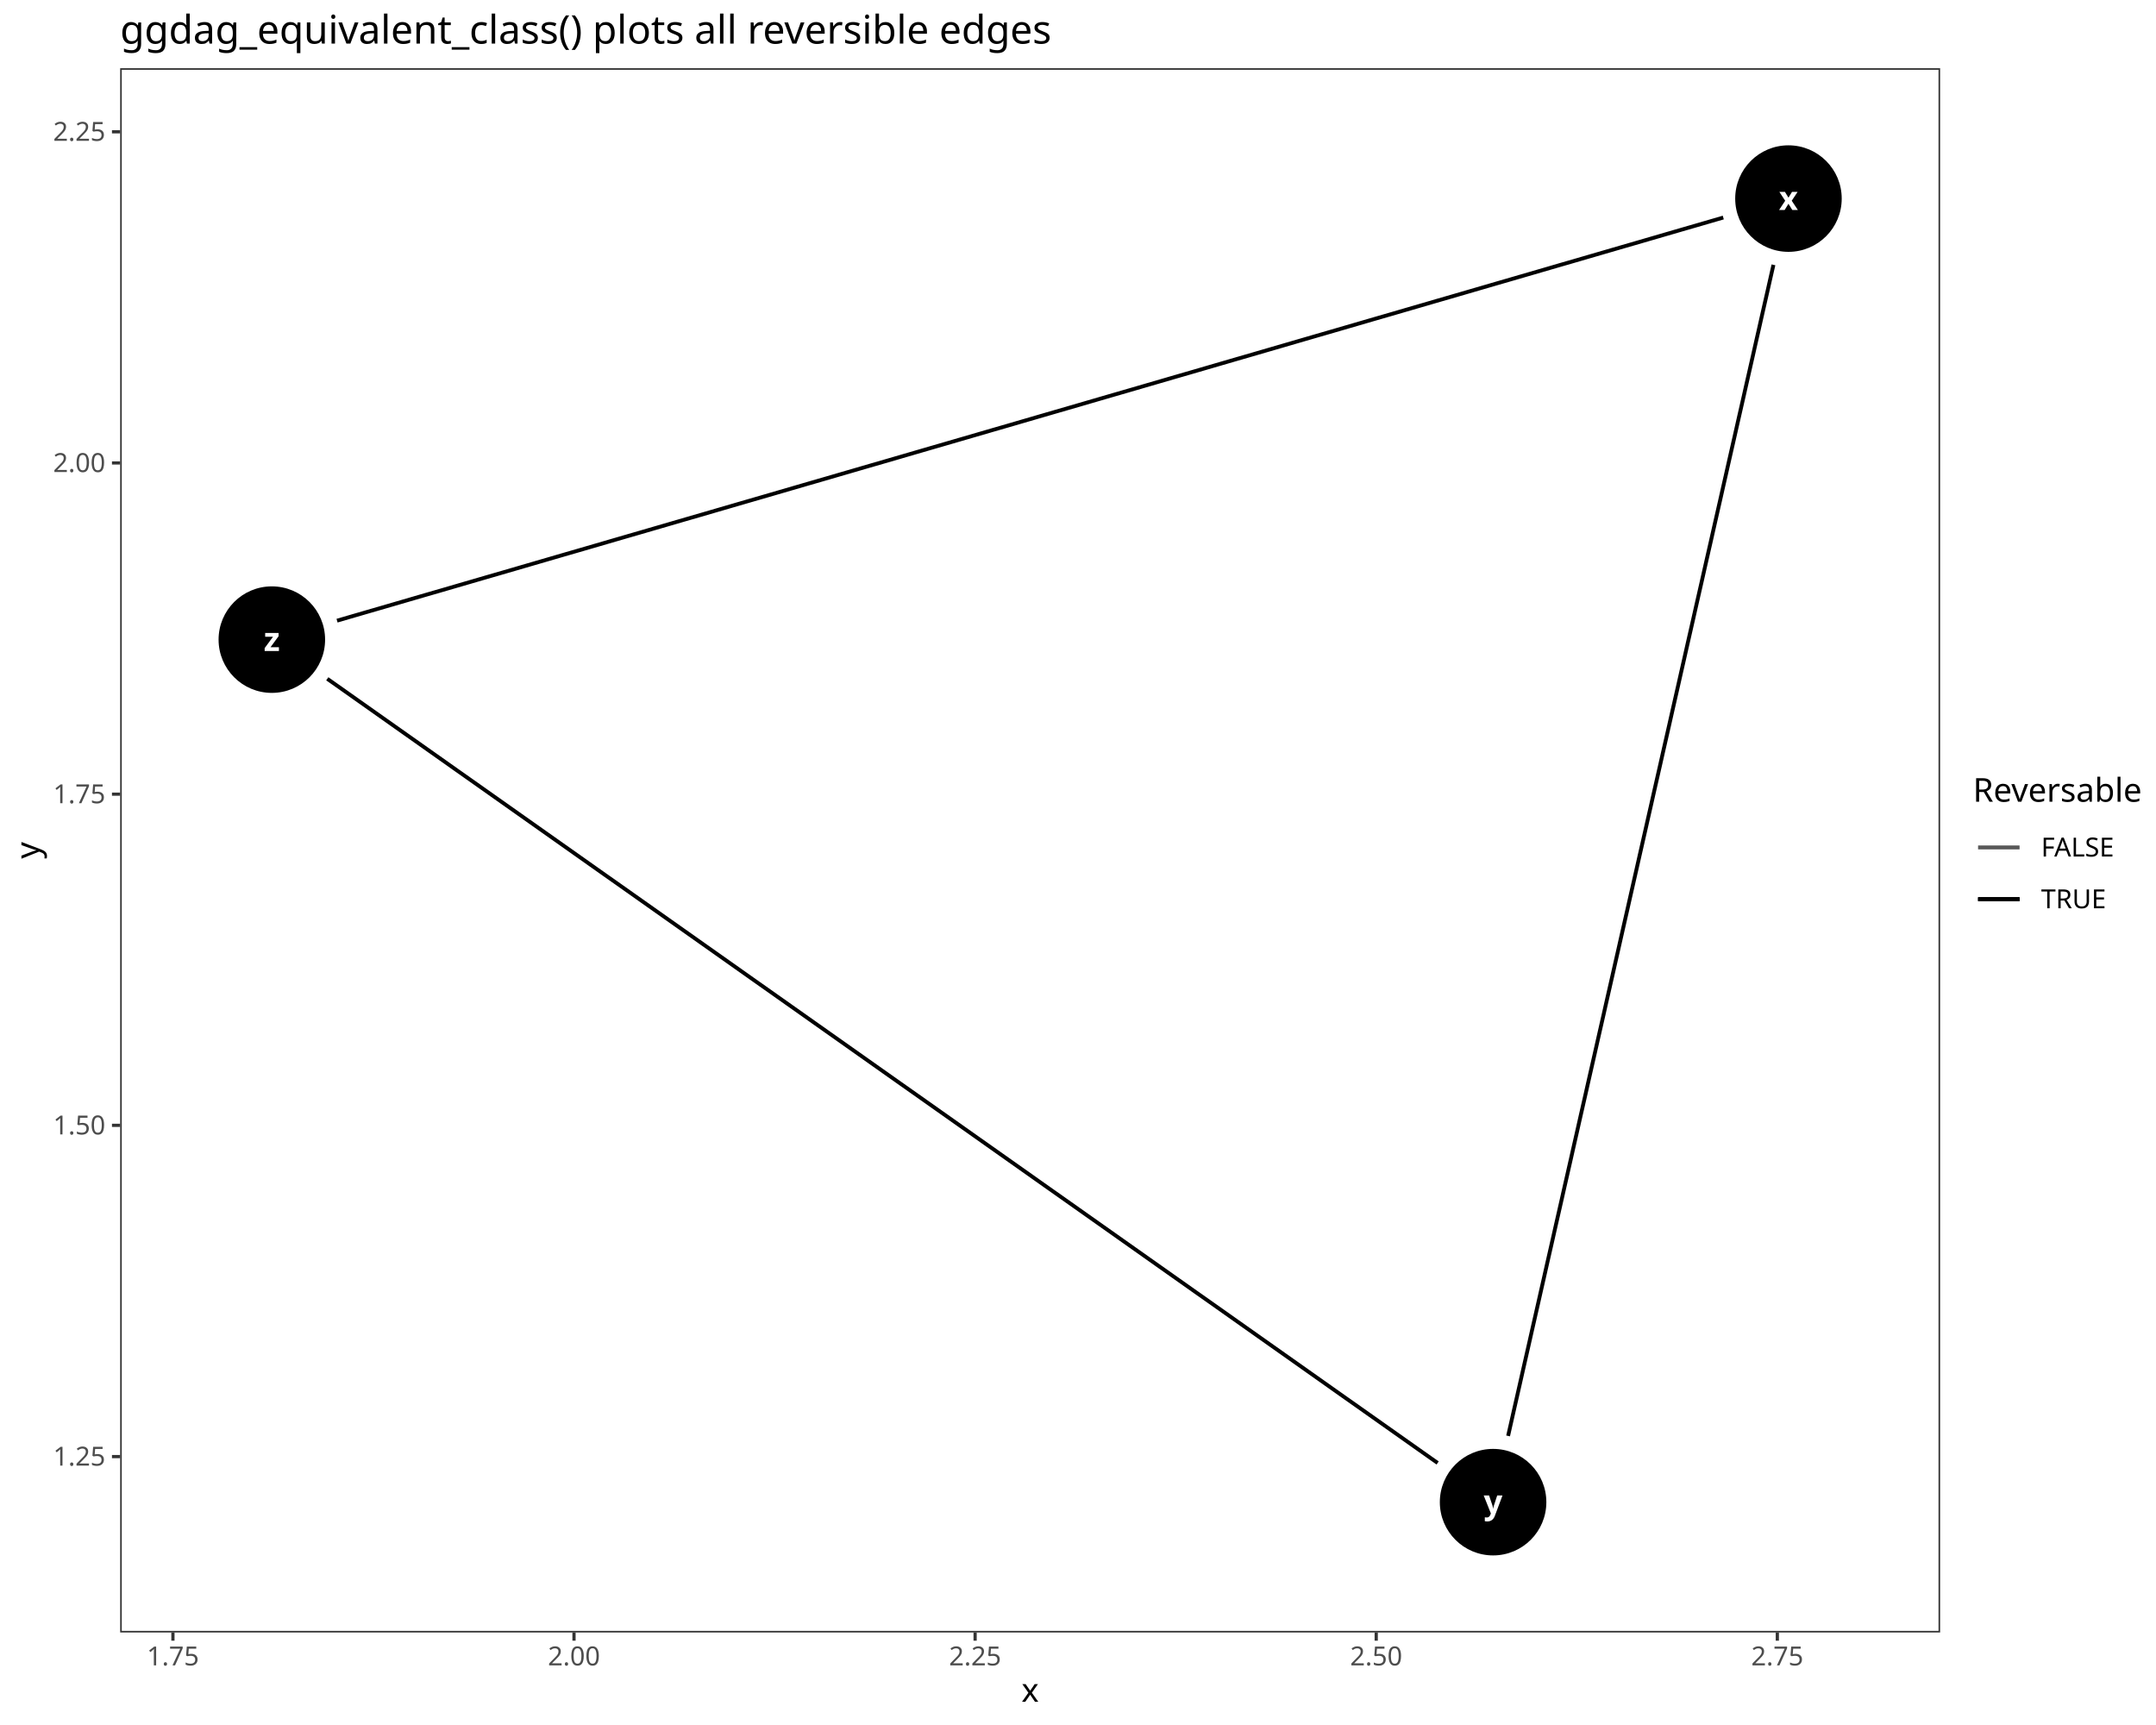
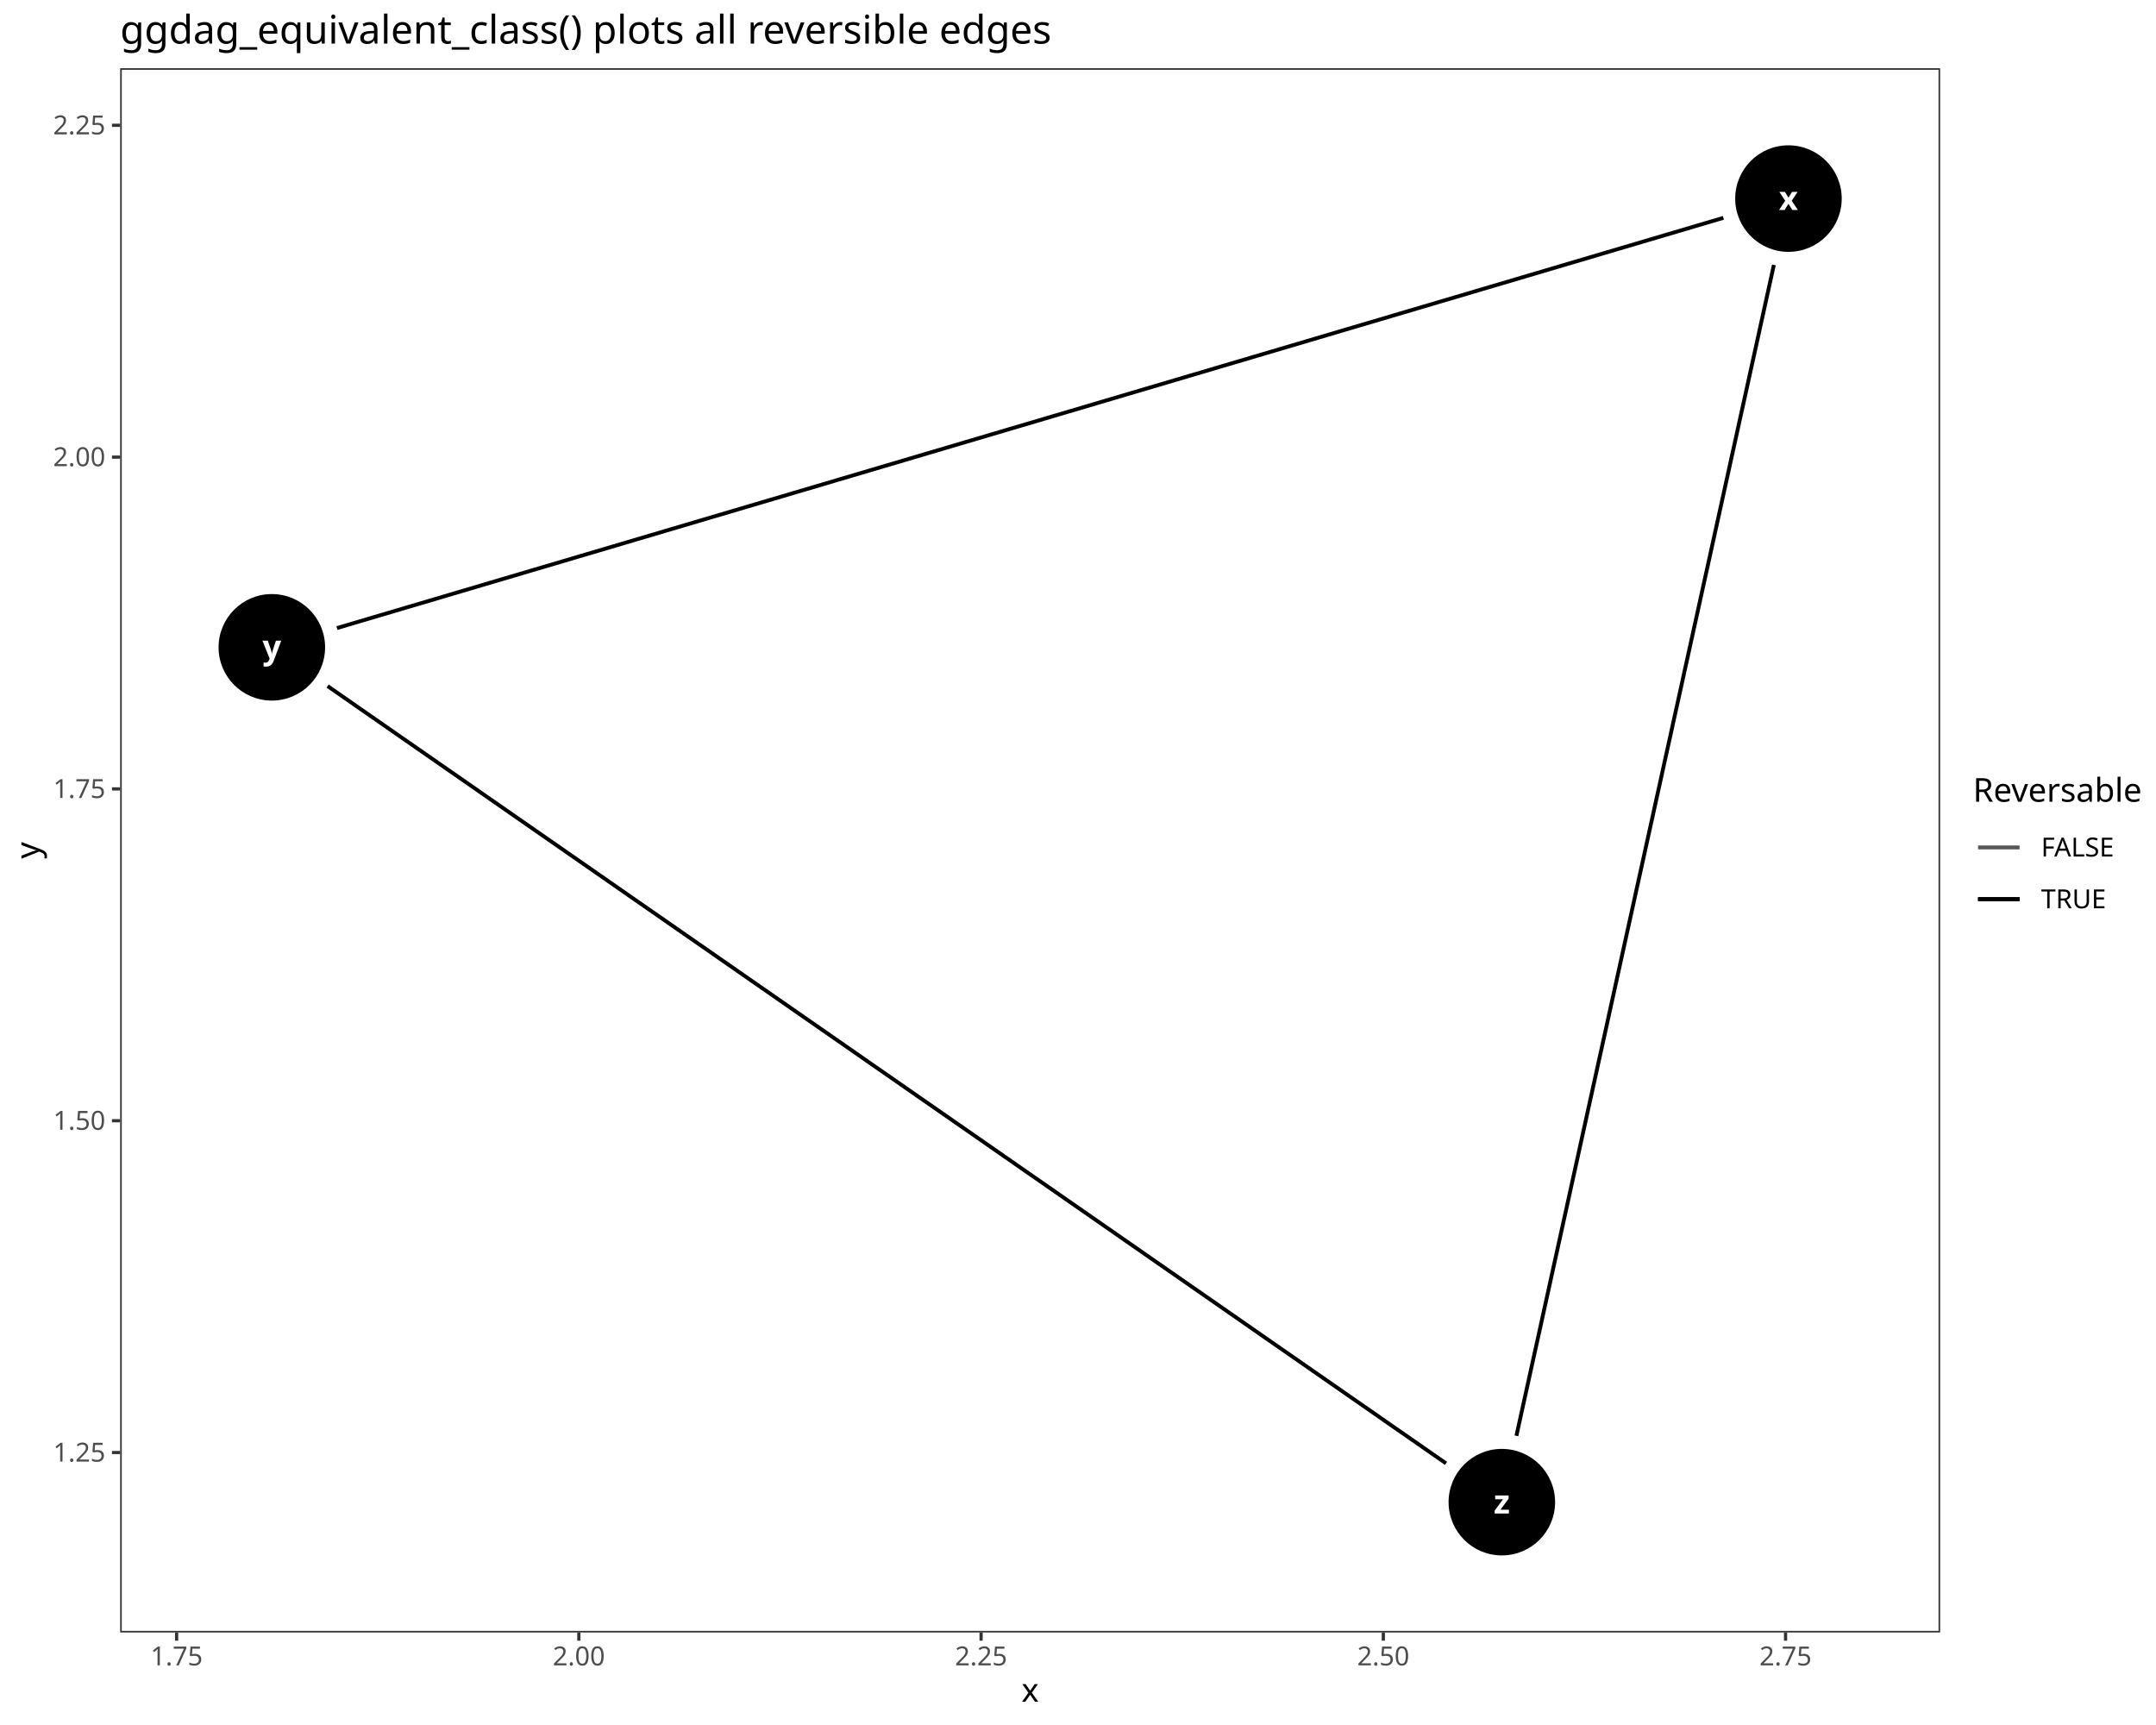
<svg xmlns="http://www.w3.org/2000/svg" class="svglite" data-engine-version="2.0" width="720.00pt" height="576.00pt" viewBox="0 0 720.00 576.00">
  <defs>
    <style type="text/css">
    .svglite line, .svglite polyline, .svglite polygon, .svglite path, .svglite rect, .svglite circle {
      fill: none;
      stroke: #000000;
      stroke-linecap: round;
      stroke-linejoin: round;
      stroke-miterlimit: 10.00;
    }
  </style>
  </defs>
  <rect width="100%" height="100%" style="stroke: none; fill: #FFFFFF;" />
  <defs>
    <clipPath id="cpMC4wMHw3MjAuMDB8MC4wMHw1NzYuMDA=">
      <rect x="0.00" y="0.00" width="720.00" height="576.00" />
    </clipPath>
  </defs>
  <g clip-path="url(#cpMC4wMHw3MjAuMDB8MC4wMHw1NzYuMDA=)">
    <rect x="0.00" y="0.00" width="720.00" height="576.00" style="stroke-width: 1.07; stroke: #FFFFFF; fill: #FFFFFF;" />
  </g>
  <defs>
    <clipPath id="cpNDAuMTN8NjQ3LjkxfDIyLjc4fDU0NS4xMQ==">
      <rect x="40.13" y="22.78" width="607.78" height="522.33" />
    </clipPath>
  </defs>
  <g clip-path="url(#cpNDAuMTN8NjQ3LjkxfDIyLjc4fDU0NS4xMQ==)">
    <rect x="40.13" y="22.78" width="607.78" height="522.33" style="stroke-width: 1.07; stroke: none; fill: #FFFFFF;" />
-     <polyline points="592.25,88.43 591.28,92.69 590.29,97.09 589.29,101.48 588.29,105.88 587.30,110.28 586.30,114.67 585.31,119.07 584.31,123.47 583.31,127.86 582.32,132.26 581.32,136.66 580.32,141.05 579.33,145.45 578.33,149.85 577.33,154.25 576.34,158.64 575.34,163.04 574.35,167.44 573.35,171.83 572.35,176.23 571.36,180.63 570.36,185.02 569.36,189.42 568.37,193.82 567.37,198.21 566.37,202.61 565.38,207.01 564.38,211.40 563.38,215.80 562.39,220.20 561.39,224.59 560.40,228.99 559.40,233.39 558.40,237.78 557.41,242.18 556.41,246.58 555.41,250.97 554.42,255.37 553.42,259.77 552.42,264.16 551.43,268.56 550.43,272.96 549.44,277.35 548.44,281.75 547.44,286.15 546.45,290.54 545.45,294.94 544.45,299.34 543.46,303.73 542.46,308.13 541.46,312.53 540.47,316.92 539.47,321.32 538.48,325.72 537.48,330.11 536.48,334.51 535.49,338.91 534.49,343.30 533.49,347.70 532.50,352.10 531.50,356.49 530.50,360.89 529.51,365.29 528.51,369.68 527.51,374.08 526.52,378.48 525.52,382.87 524.53,387.27 523.53,391.67 522.53,396.06 521.54,400.46 520.54,404.86 519.54,409.25 518.55,413.65 517.55,418.05 516.55,422.44 515.56,426.84 514.56,431.24 513.57,435.63 512.57,440.03 511.57,444.43 510.58,448.82 509.58,453.22 508.58,457.62 507.59,462.01 506.59,466.41 505.59,470.81 504.60,475.20 503.63,479.47 " style="stroke-width: 1.28; stroke-linecap: butt;" />
-     <polyline points="112.56,207.25 116.36,206.14 121.48,204.65 126.59,203.17 131.71,201.68 136.82,200.19 141.94,198.70 147.06,197.22 152.17,195.73 157.29,194.24 162.40,192.75 167.52,191.27 172.64,189.78 177.75,188.29 182.87,186.80 187.98,185.31 193.10,183.83 198.22,182.34 203.33,180.85 208.45,179.36 213.56,177.88 218.68,176.39 223.80,174.90 228.91,173.41 234.03,171.93 239.14,170.44 244.26,168.95 249.38,167.46 254.49,165.98 259.61,164.49 264.72,163.00 269.84,161.51 274.96,160.03 280.07,158.54 285.19,157.05 290.30,155.56 295.42,154.08 300.54,152.59 305.65,151.10 310.77,149.61 315.88,148.13 321.00,146.64 326.12,145.15 331.23,143.66 336.35,142.18 341.46,140.69 346.58,139.20 351.70,137.71 356.81,136.23 361.93,134.74 367.04,133.25 372.16,131.76 377.28,130.28 382.39,128.79 387.51,127.30 392.62,125.81 397.74,124.33 402.86,122.84 407.97,121.35 413.09,119.86 418.20,118.38 423.32,116.89 428.44,115.40 433.55,113.91 438.67,112.42 443.78,110.94 448.90,109.45 454.02,107.96 459.13,106.47 464.25,104.99 469.36,103.50 474.48,102.01 479.59,100.52 484.71,99.04 489.83,97.55 494.94,96.06 500.06,94.57 505.17,93.09 510.29,91.60 515.41,90.11 520.52,88.62 525.64,87.14 530.75,85.65 535.87,84.16 540.99,82.67 546.10,81.19 551.22,79.70 556.33,78.21 561.45,76.72 566.57,75.24 571.68,73.75 575.49,72.64 " style="stroke-width: 1.28; stroke-linecap: butt;" />
-     <polyline points="109.30,226.66 111.38,228.12 115.50,231.03 119.62,233.94 123.74,236.85 127.86,239.76 131.98,242.67 136.10,245.58 140.22,248.49 144.34,251.40 148.46,254.31 152.57,257.22 156.69,260.12 160.81,263.03 164.93,265.94 169.05,268.85 173.17,271.76 177.29,274.67 181.41,277.58 185.53,280.49 189.65,283.40 193.77,286.31 197.89,289.22 202.01,292.13 206.13,295.03 210.25,297.94 214.37,300.85 218.49,303.76 222.61,306.67 226.73,309.58 230.85,312.49 234.97,315.40 239.09,318.31 243.21,321.22 247.33,324.13 251.44,327.04 255.56,329.94 259.68,332.85 263.80,335.76 267.92,338.67 272.04,341.58 276.16,344.49 280.28,347.40 284.40,350.31 288.52,353.22 292.64,356.13 296.76,359.04 300.88,361.95 305.00,364.85 309.12,367.76 313.24,370.67 317.36,373.58 321.48,376.49 325.60,379.40 329.72,382.31 333.84,385.22 337.96,388.13 342.08,391.04 346.20,393.95 350.31,396.86 354.43,399.76 358.55,402.67 362.67,405.58 366.79,408.49 370.91,411.40 375.03,414.31 379.15,417.22 383.27,420.13 387.39,423.04 391.51,425.95 395.63,428.86 399.75,431.77 403.87,434.67 407.99,437.58 412.11,440.49 416.23,443.40 420.35,446.31 424.47,449.22 428.59,452.13 432.71,455.04 436.83,457.95 440.95,460.86 445.06,463.77 449.18,466.68 453.30,469.58 457.42,472.49 461.54,475.40 465.66,478.31 469.78,481.22 473.90,484.13 478.02,487.04 480.10,488.50 " style="stroke-width: 1.28; stroke-linecap: butt;" />
+     <polyline points="575.52,72.74 571.68,73.88 566.57,75.39 561.45,76.91 556.33,78.42 551.22,79.93 546.10,81.45 540.99,82.96 535.87,84.47 530.75,85.99 525.64,87.50 520.52,89.01 515.41,90.53 510.29,92.04 505.17,93.56 500.06,95.07 494.94,96.58 489.83,98.10 484.71,99.61 479.59,101.12 474.48,102.64 469.36,104.15 464.25,105.66 459.13,107.18 454.02,108.69 448.90,110.20 443.78,111.72 438.67,113.23 433.55,114.75 428.44,116.26 423.32,117.77 418.20,119.29 413.09,120.80 407.97,122.31 402.86,123.83 397.74,125.34 392.62,126.85 387.51,128.37 382.39,129.88 377.28,131.39 372.16,132.91 367.04,134.42 361.93,135.94 356.81,137.45 351.70,138.96 346.58,140.48 341.46,141.99 336.35,143.50 331.23,145.02 326.12,146.53 321.00,148.04 315.88,149.56 310.77,151.07 305.65,152.58 300.54,154.10 295.42,155.61 290.30,157.13 285.19,158.64 280.07,160.15 274.96,161.67 269.84,163.18 264.72,164.69 259.61,166.21 254.49,167.72 249.38,169.23 244.26,170.75 239.14,172.26 234.03,173.77 228.91,175.29 223.80,176.80 218.68,178.32 213.56,179.83 208.45,181.34 203.33,182.86 198.22,184.37 193.10,185.88 187.98,187.40 182.87,188.91 177.75,190.42 172.64,191.94 167.52,193.45 162.40,194.96 157.29,196.48 152.17,197.99 147.06,199.51 141.94,201.02 136.82,202.53 131.71,204.05 126.59,205.56 121.48,207.07 116.36,208.59 112.53,209.72 " style="stroke-width: 1.28; stroke-linecap: butt;" />
+     <polyline points="506.41,479.44 507.34,475.20 508.30,470.81 509.27,466.41 510.24,462.01 511.20,457.62 512.17,453.22 513.14,448.82 514.11,444.43 515.07,440.03 516.04,435.63 517.01,431.24 517.97,426.84 518.94,422.44 519.91,418.05 520.87,413.65 521.84,409.25 522.81,404.86 523.78,400.46 524.74,396.06 525.71,391.67 526.68,387.27 527.64,382.87 528.61,378.48 529.58,374.08 530.54,369.68 531.51,365.29 532.48,360.89 533.44,356.49 534.41,352.10 535.38,347.70 536.35,343.30 537.31,338.91 538.28,334.51 539.25,330.11 540.21,325.72 541.18,321.32 542.15,316.92 543.11,312.53 544.08,308.13 545.05,303.73 546.01,299.34 546.98,294.94 547.95,290.54 548.92,286.15 549.88,281.75 550.85,277.35 551.82,272.96 552.78,268.56 553.75,264.16 554.72,259.77 555.68,255.37 556.65,250.97 557.62,246.58 558.58,242.18 559.55,237.78 560.52,233.39 561.49,228.99 562.45,224.59 563.42,220.20 564.39,215.80 565.35,211.40 566.32,207.01 567.29,202.61 568.25,198.21 569.22,193.82 570.19,189.42 571.16,185.02 572.12,180.63 573.09,176.23 574.06,171.83 575.02,167.44 575.99,163.04 576.96,158.64 577.92,154.25 578.89,149.85 579.86,145.45 580.82,141.05 581.79,136.66 582.76,132.26 583.73,127.86 584.69,123.47 585.66,119.07 586.63,114.67 587.59,110.28 588.56,105.88 589.53,101.48 590.49,97.09 591.46,92.69 592.39,88.46 " style="stroke-width: 1.28; stroke-linecap: butt;" />
+     <polyline points="482.91,488.64 480.79,487.17 476.64,484.29 472.49,481.40 468.34,478.52 464.19,475.64 460.05,472.75 455.90,469.87 451.75,466.99 447.60,464.10 443.45,461.22 439.30,458.34 435.15,455.45 431.00,452.57 426.85,449.69 422.70,446.81 418.55,443.92 414.41,441.04 410.26,438.16 406.11,435.27 401.96,432.39 397.81,429.51 393.66,426.62 389.51,423.74 385.36,420.86 381.21,417.97 377.06,415.09 372.92,412.21 368.77,409.32 364.62,406.44 360.47,403.56 356.32,400.68 352.17,397.79 348.02,394.91 343.87,392.03 339.72,389.14 335.57,386.26 331.43,383.38 327.28,380.49 323.13,377.61 318.98,374.73 314.83,371.84 310.68,368.96 306.53,366.08 302.38,363.19 298.23,360.31 294.08,357.43 289.93,354.55 285.79,351.66 281.64,348.78 277.49,345.90 273.34,343.01 269.19,340.13 265.04,337.25 260.89,334.36 256.74,331.48 252.59,328.60 248.44,325.71 244.30,322.83 240.15,319.95 236.00,317.06 231.85,314.18 227.70,311.30 223.55,308.41 219.40,305.53 215.25,302.65 211.10,299.77 206.95,296.88 202.80,294.00 198.66,291.12 194.51,288.23 190.36,285.35 186.21,282.47 182.06,279.58 177.91,276.70 173.76,273.82 169.61,270.93 165.46,268.05 161.31,265.17 157.17,262.28 153.02,259.40 148.87,256.52 144.72,253.64 140.57,250.75 136.42,247.87 132.27,244.99 128.12,242.10 123.97,239.22 119.82,236.34 115.68,233.45 111.53,230.57 109.40,229.09 " style="stroke-width: 1.28; stroke-linecap: butt;" />
    <circle cx="597.26" cy="66.31" r="17.43" style="stroke-width: 0.71; fill: #000000;" />
-     <circle cx="90.78" cy="213.58" r="17.43" style="stroke-width: 0.71; fill: #000000;" />
-     <circle cx="498.62" cy="501.59" r="17.43" style="stroke-width: 0.71; fill: #000000;" />
+     <circle cx="90.78" cy="216.15" r="17.43" style="stroke-width: 0.71; fill: #000000;" />
+     <circle cx="501.54" cy="501.59" r="17.43" style="stroke-width: 0.71; fill: #000000;" />
    <text x="597.26" y="70.11" text-anchor="middle" style="font-size: 11.04px; font-weight: bold; fill: #FFFFFF; font-family: sans;" textLength="5.52px" lengthAdjust="spacingAndGlyphs">x</text>
-     <text x="90.78" y="217.38" text-anchor="middle" style="font-size: 11.04px; font-weight: bold; fill: #FFFFFF; font-family: sans;" textLength="5.52px" lengthAdjust="spacingAndGlyphs">z</text>
-     <text x="498.62" y="505.38" text-anchor="middle" style="font-size: 11.04px; font-weight: bold; fill: #FFFFFF; font-family: sans;" textLength="5.52px" lengthAdjust="spacingAndGlyphs">y</text>
+     <text x="90.78" y="219.95" text-anchor="middle" style="font-size: 11.04px; font-weight: bold; fill: #FFFFFF; font-family: sans;" textLength="5.52px" lengthAdjust="spacingAndGlyphs">y</text>
+     <text x="501.54" y="505.38" text-anchor="middle" style="font-size: 11.04px; font-weight: bold; fill: #FFFFFF; font-family: sans;" textLength="5.52px" lengthAdjust="spacingAndGlyphs">z</text>
    <rect x="40.13" y="22.78" width="607.78" height="522.33" style="stroke-width: 1.07; stroke: #333333;" />
  </g>
  <g clip-path="url(#cpMC4wMHw3MjAuMDB8MC4wMHw1NzYuMDA=)">
-     <text x="35.20" y="489.39" text-anchor="end" style="font-size: 8.80px; fill: #4D4D4D; font-family: sans;" textLength="17.13px" lengthAdjust="spacingAndGlyphs">1.25</text>
-     <text x="35.20" y="378.80" text-anchor="end" style="font-size: 8.80px; fill: #4D4D4D; font-family: sans;" textLength="17.13px" lengthAdjust="spacingAndGlyphs">1.50</text>
-     <text x="35.20" y="268.21" text-anchor="end" style="font-size: 8.80px; fill: #4D4D4D; font-family: sans;" textLength="17.13px" lengthAdjust="spacingAndGlyphs">1.75</text>
-     <text x="35.20" y="157.62" text-anchor="end" style="font-size: 8.80px; fill: #4D4D4D; font-family: sans;" textLength="17.13px" lengthAdjust="spacingAndGlyphs">2.00</text>
-     <text x="35.20" y="47.03" text-anchor="end" style="font-size: 8.80px; fill: #4D4D4D; font-family: sans;" textLength="17.13px" lengthAdjust="spacingAndGlyphs">2.25</text>
-     <polyline points="37.39,486.37 40.13,486.37 " style="stroke-width: 1.07; stroke: #333333; stroke-linecap: butt;" />
-     <polyline points="37.39,375.77 40.13,375.77 " style="stroke-width: 1.07; stroke: #333333; stroke-linecap: butt;" />
-     <polyline points="37.39,265.18 40.13,265.18 " style="stroke-width: 1.07; stroke: #333333; stroke-linecap: butt;" />
-     <polyline points="37.39,154.59 40.13,154.59 " style="stroke-width: 1.07; stroke: #333333; stroke-linecap: butt;" />
-     <polyline points="37.39,44.00 40.13,44.00 " style="stroke-width: 1.07; stroke: #333333; stroke-linecap: butt;" />
-     <polyline points="57.75,547.85 57.75,545.11 " style="stroke-width: 1.07; stroke: #333333; stroke-linecap: butt;" />
-     <polyline points="191.69,547.85 191.69,545.11 " style="stroke-width: 1.07; stroke: #333333; stroke-linecap: butt;" />
-     <polyline points="325.64,547.85 325.64,545.11 " style="stroke-width: 1.07; stroke: #333333; stroke-linecap: butt;" />
-     <polyline points="459.59,547.85 459.59,545.11 " style="stroke-width: 1.07; stroke: #333333; stroke-linecap: butt;" />
-     <polyline points="593.54,547.85 593.54,545.11 " style="stroke-width: 1.07; stroke: #333333; stroke-linecap: butt;" />
-     <text x="57.75" y="556.10" text-anchor="middle" style="font-size: 8.80px; fill: #4D4D4D; font-family: sans;" textLength="17.13px" lengthAdjust="spacingAndGlyphs">1.75</text>
-     <text x="191.69" y="556.10" text-anchor="middle" style="font-size: 8.80px; fill: #4D4D4D; font-family: sans;" textLength="17.13px" lengthAdjust="spacingAndGlyphs">2.00</text>
-     <text x="325.64" y="556.10" text-anchor="middle" style="font-size: 8.80px; fill: #4D4D4D; font-family: sans;" textLength="17.13px" lengthAdjust="spacingAndGlyphs">2.25</text>
-     <text x="459.59" y="556.10" text-anchor="middle" style="font-size: 8.80px; fill: #4D4D4D; font-family: sans;" textLength="17.13px" lengthAdjust="spacingAndGlyphs">2.50</text>
-     <text x="593.54" y="556.10" text-anchor="middle" style="font-size: 8.80px; fill: #4D4D4D; font-family: sans;" textLength="17.13px" lengthAdjust="spacingAndGlyphs">2.75</text>
+     <text x="35.20" y="488.05" text-anchor="end" style="font-size: 8.80px; fill: #4D4D4D; font-family: sans;" textLength="17.13px" lengthAdjust="spacingAndGlyphs">1.25</text>
+     <text x="35.20" y="377.25" text-anchor="end" style="font-size: 8.80px; fill: #4D4D4D; font-family: sans;" textLength="17.13px" lengthAdjust="spacingAndGlyphs">1.50</text>
+     <text x="35.20" y="266.46" text-anchor="end" style="font-size: 8.80px; fill: #4D4D4D; font-family: sans;" textLength="17.13px" lengthAdjust="spacingAndGlyphs">1.75</text>
+     <text x="35.20" y="155.66" text-anchor="end" style="font-size: 8.80px; fill: #4D4D4D; font-family: sans;" textLength="17.13px" lengthAdjust="spacingAndGlyphs">2.00</text>
+     <text x="35.20" y="44.87" text-anchor="end" style="font-size: 8.80px; fill: #4D4D4D; font-family: sans;" textLength="17.13px" lengthAdjust="spacingAndGlyphs">2.25</text>
+     <polyline points="37.39,485.02 40.13,485.02 " style="stroke-width: 1.07; stroke: #333333; stroke-linecap: butt;" />
+     <polyline points="37.39,374.23 40.13,374.23 " style="stroke-width: 1.07; stroke: #333333; stroke-linecap: butt;" />
+     <polyline points="37.39,263.43 40.13,263.43 " style="stroke-width: 1.07; stroke: #333333; stroke-linecap: butt;" />
+     <polyline points="37.39,152.64 40.13,152.64 " style="stroke-width: 1.07; stroke: #333333; stroke-linecap: butt;" />
+     <polyline points="37.39,41.84 40.13,41.84 " style="stroke-width: 1.07; stroke: #333333; stroke-linecap: butt;" />
+     <polyline points="58.98,547.85 58.98,545.11 " style="stroke-width: 1.07; stroke: #333333; stroke-linecap: butt;" />
+     <polyline points="193.31,547.85 193.31,545.11 " style="stroke-width: 1.07; stroke: #333333; stroke-linecap: butt;" />
+     <polyline points="327.64,547.85 327.64,545.11 " style="stroke-width: 1.07; stroke: #333333; stroke-linecap: butt;" />
+     <polyline points="461.96,547.85 461.96,545.11 " style="stroke-width: 1.07; stroke: #333333; stroke-linecap: butt;" />
+     <polyline points="596.29,547.85 596.29,545.11 " style="stroke-width: 1.07; stroke: #333333; stroke-linecap: butt;" />
+     <text x="58.98" y="556.10" text-anchor="middle" style="font-size: 8.80px; fill: #4D4D4D; font-family: sans;" textLength="17.13px" lengthAdjust="spacingAndGlyphs">1.75</text>
+     <text x="193.31" y="556.10" text-anchor="middle" style="font-size: 8.80px; fill: #4D4D4D; font-family: sans;" textLength="17.13px" lengthAdjust="spacingAndGlyphs">2.00</text>
+     <text x="327.64" y="556.10" text-anchor="middle" style="font-size: 8.80px; fill: #4D4D4D; font-family: sans;" textLength="17.13px" lengthAdjust="spacingAndGlyphs">2.25</text>
+     <text x="461.96" y="556.10" text-anchor="middle" style="font-size: 8.80px; fill: #4D4D4D; font-family: sans;" textLength="17.13px" lengthAdjust="spacingAndGlyphs">2.50</text>
+     <text x="596.29" y="556.10" text-anchor="middle" style="font-size: 8.80px; fill: #4D4D4D; font-family: sans;" textLength="17.13px" lengthAdjust="spacingAndGlyphs">2.75</text>
    <text x="344.02" y="568.24" text-anchor="middle" style="font-size: 11.00px; font-family: sans;" textLength="5.50px" lengthAdjust="spacingAndGlyphs">x</text>
    <text transform="translate(13.05,283.95) rotate(-90)" text-anchor="middle" style="font-size: 11.00px; font-family: sans;" textLength="5.50px" lengthAdjust="spacingAndGlyphs">y</text>
    <rect x="658.87" y="259.00" width="55.65" height="49.89" style="stroke-width: 1.07; stroke: none; fill: #FFFFFF;" />
    <text x="658.87" y="267.71" style="font-size: 11.00px; font-family: sans;" textLength="55.65px" lengthAdjust="spacingAndGlyphs">Reversable</text>
    <rect x="658.87" y="274.33" width="17.28" height="17.28" style="stroke-width: 1.07; stroke: none; fill: #FFFFFF;" />
    <line x1="660.60" y1="282.97" x2="674.42" y2="282.97" style="stroke-width: 1.28; stroke: #000000; stroke-opacity: 0.30; stroke-linecap: butt;" />
    <line x1="660.60" y1="282.97" x2="674.42" y2="282.97" style="stroke-width: 1.28; stroke: #000000; stroke-opacity: 0.30; stroke-linecap: butt;" />
    <line x1="660.60" y1="282.97" x2="674.42" y2="282.97" style="stroke-width: 1.28; stroke: #000000; stroke-opacity: 0.30; stroke-linecap: butt;" />
    <rect x="658.87" y="291.61" width="17.28" height="17.28" style="stroke-width: 1.07; stroke: none; fill: #FFFFFF;" />
    <line x1="660.60" y1="300.25" x2="674.42" y2="300.25" style="stroke-width: 1.28; stroke-linecap: butt;" />
    <line x1="660.60" y1="300.25" x2="674.42" y2="300.25" style="stroke-width: 1.28; stroke-linecap: butt;" />
    <line x1="660.60" y1="300.25" x2="674.42" y2="300.25" style="stroke-width: 1.28; stroke-linecap: butt;" />
    <text x="681.63" y="286.00" style="font-size: 8.80px; font-family: sans;" textLength="27.88px" lengthAdjust="spacingAndGlyphs">FALSE</text>
    <text x="681.63" y="303.28" style="font-size: 8.80px; font-family: sans;" textLength="23.96px" lengthAdjust="spacingAndGlyphs">TRUE</text>
    <text x="40.13" y="14.56" style="font-size: 13.20px; font-family: sans;" textLength="299.42px" lengthAdjust="spacingAndGlyphs">ggdag_equivalent_class() plots all reversible edges</text>
  </g>
</svg>
